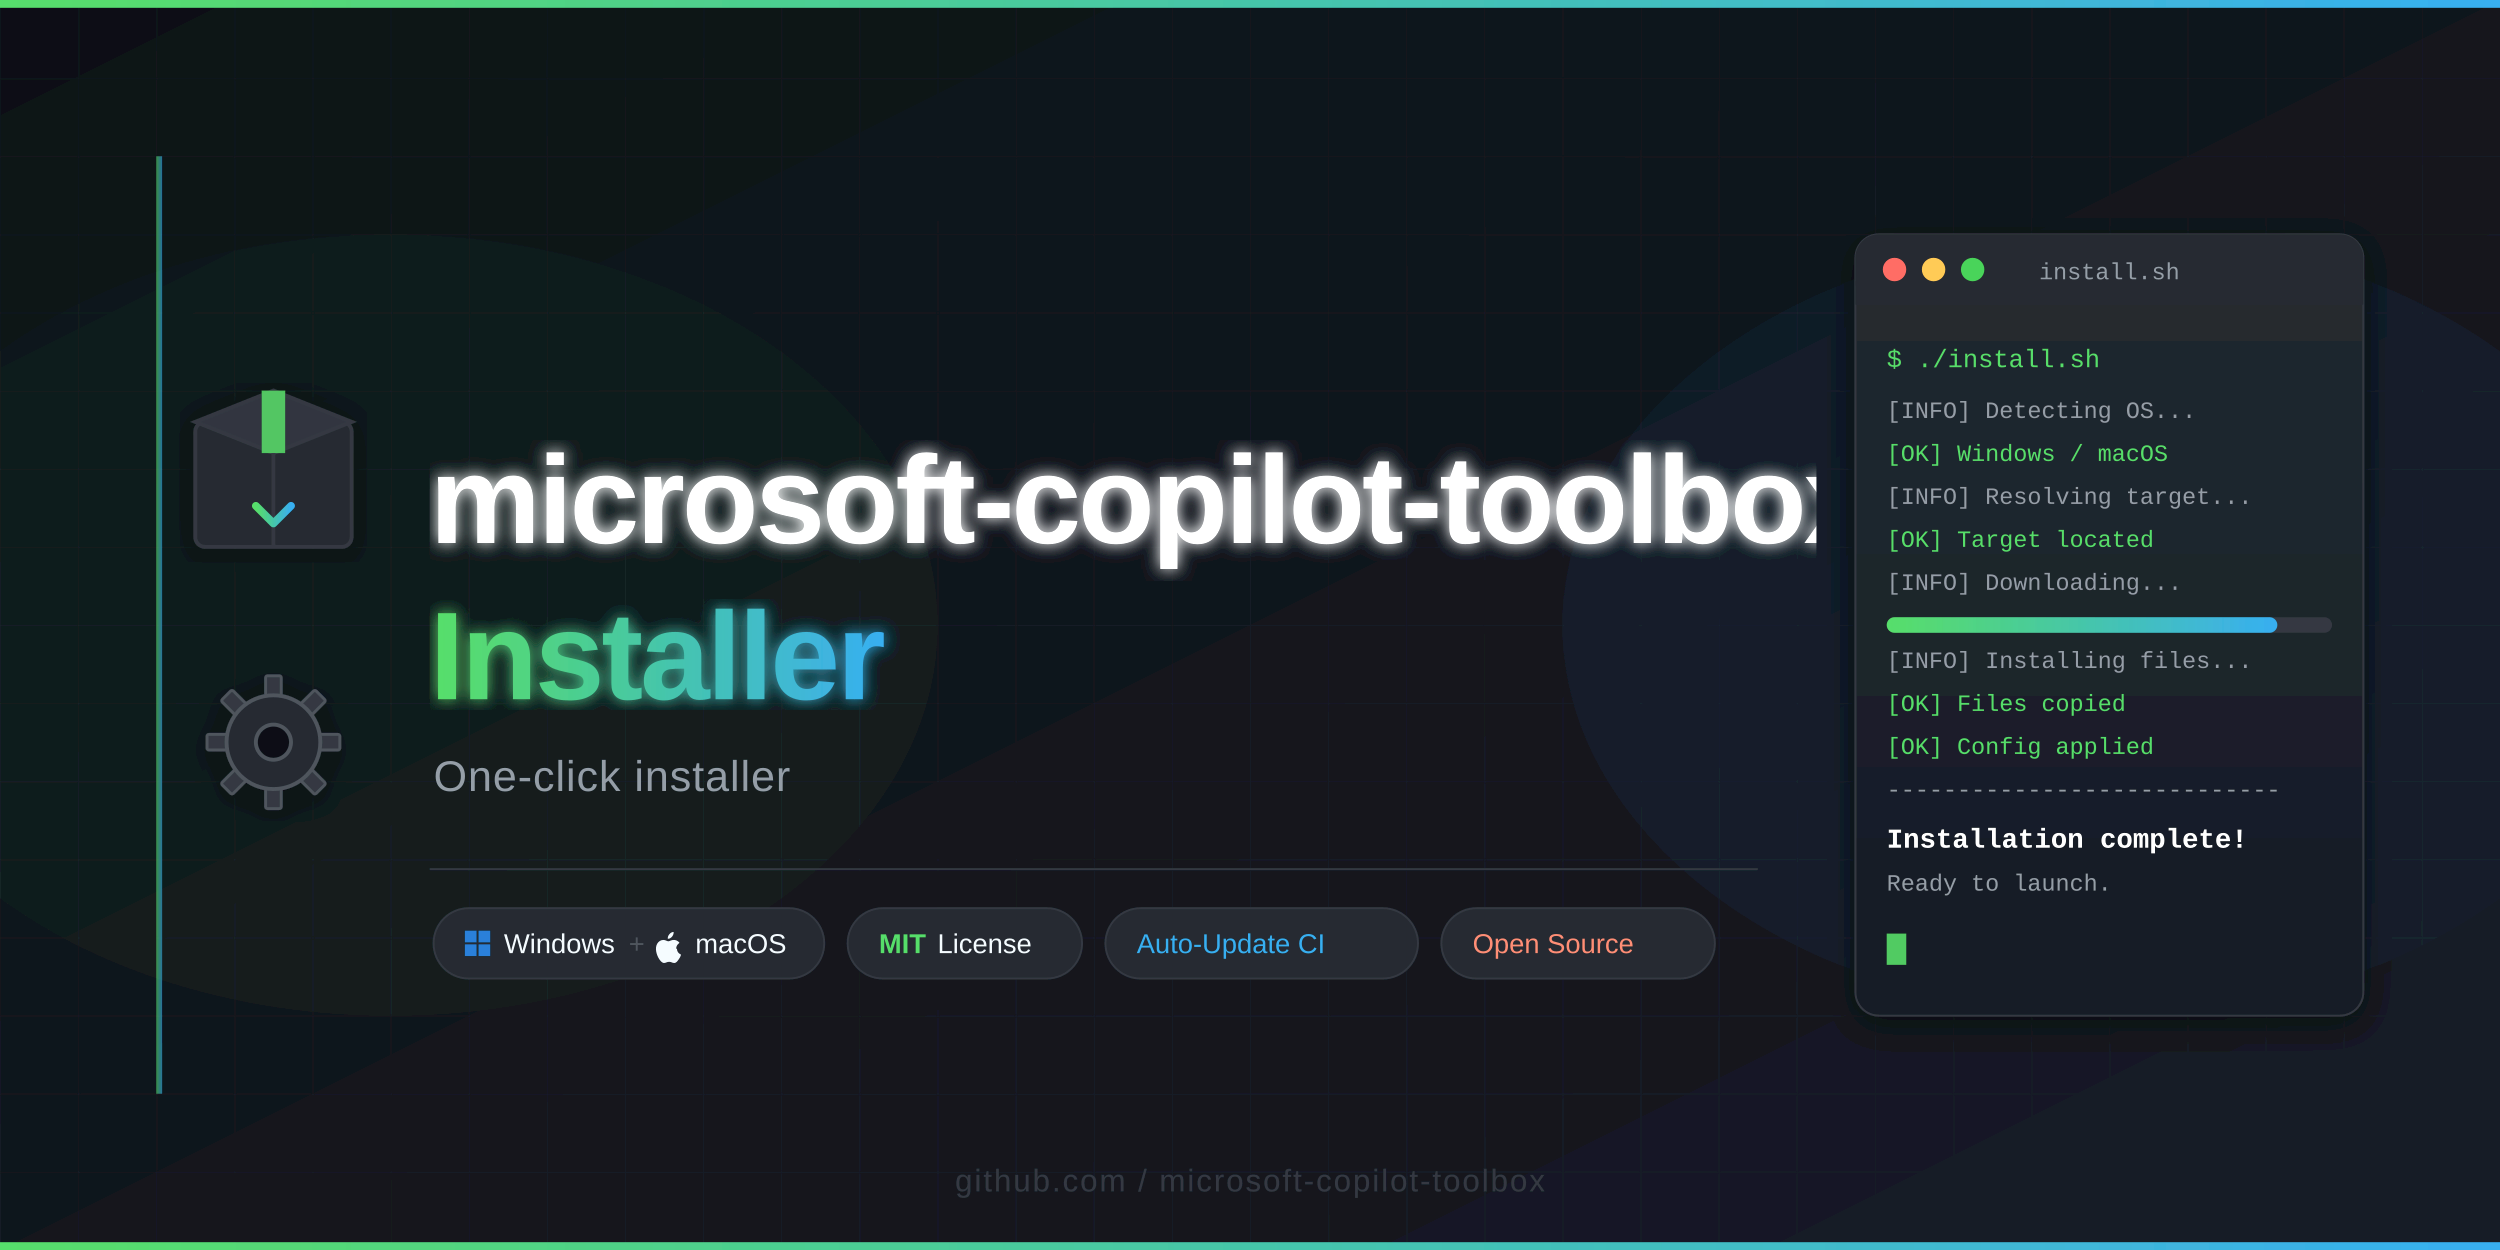
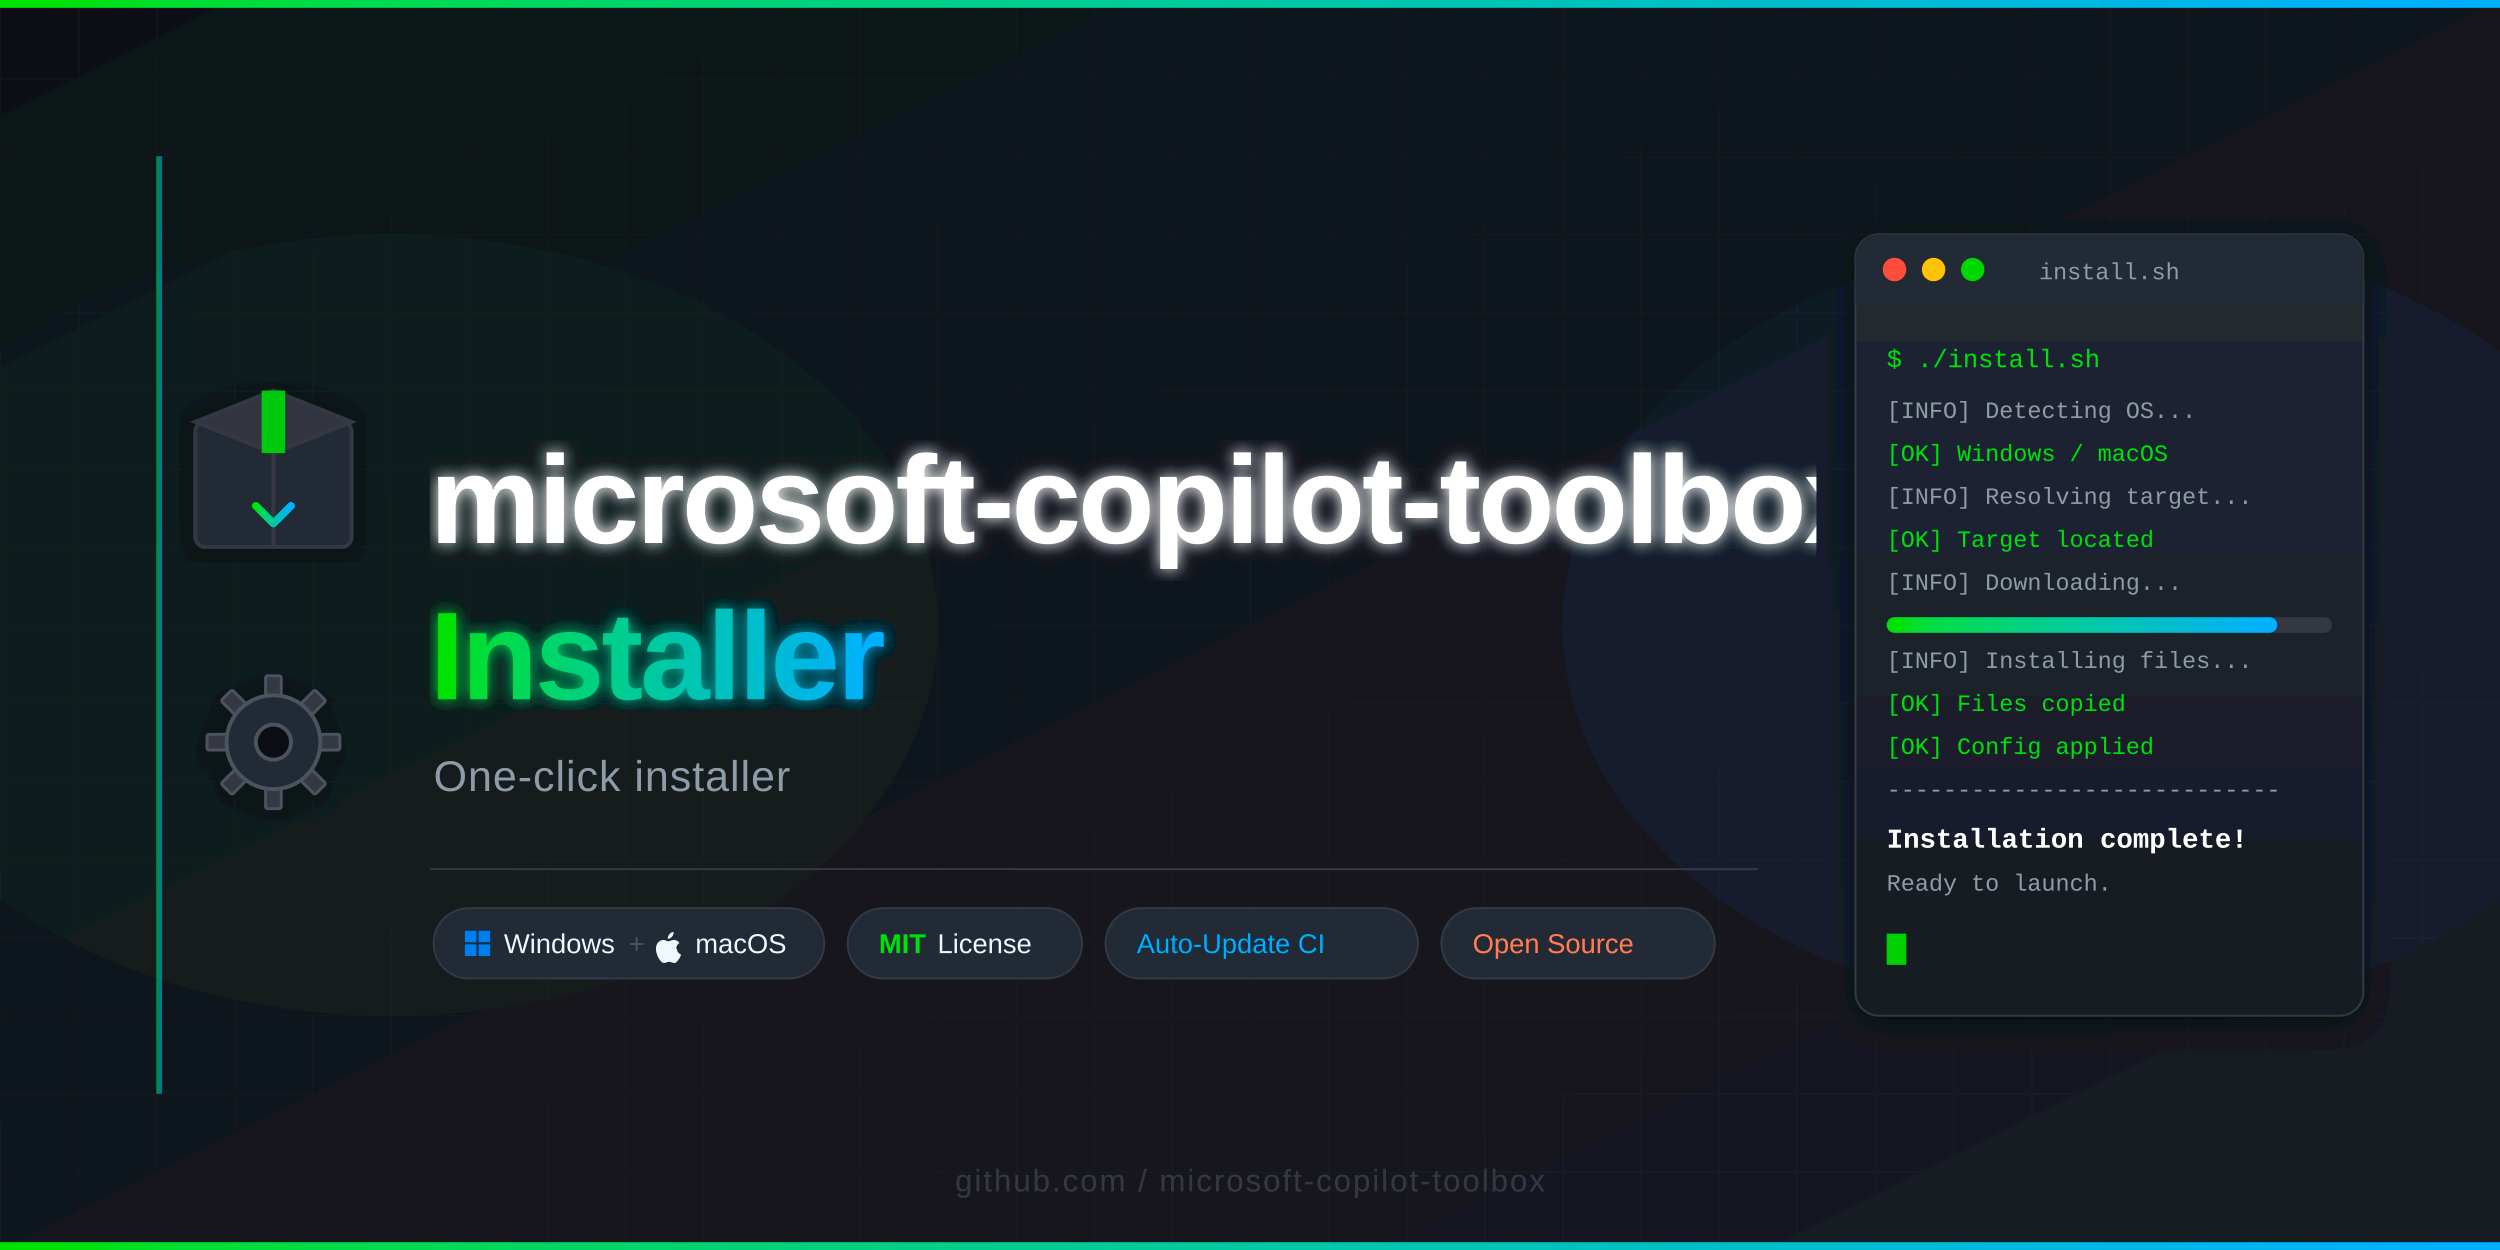
<svg xmlns="http://www.w3.org/2000/svg" viewBox="0 0 1280 640" width="1280" height="640">
  <defs>
    <linearGradient id="bgGrad" x1="0%" y1="0%" x2="100%" y2="100%">
      <stop offset="0%" style="stop-color:#0d1117;stop-opacity:1" />
      <stop offset="100%" style="stop-color:#161b22;stop-opacity:1" />
    </linearGradient>
    <linearGradient id="accentGrad" x1="0%" y1="0%" x2="100%" y2="0%">
      <stop offset="0%" style="stop-color:#39d353;stop-opacity:1" />
      <stop offset="100%" style="stop-color:#0ea5e9;stop-opacity:1" />
    </linearGradient>
    <linearGradient id="cardGrad" x1="0%" y1="0%" x2="0%" y2="100%">
      <stop offset="0%" style="stop-color:#21262d;stop-opacity:1" />
      <stop offset="100%" style="stop-color:#161b22;stop-opacity:1" />
    </linearGradient>
    <filter id="glow">
      <feGaussianBlur stdDeviation="4" result="coloredBlur" />
      <feMerge>
        <feMergeNode in="coloredBlur" />
        <feMergeNode in="SourceGraphic" />
      </feMerge>
    </filter>
    <filter id="shadow">
      <feDropShadow dx="0" dy="4" stdDeviation="8" flood-color="#000000" flood-opacity="0.5" />
    </filter>
    <filter id="tone" x="0%" y="0%" width="100%" height="100%">
-       <feColorMatrix type="saturate" values="0.90" />
-       <feColorMatrix type="matrix" values="   1.15 0 0 0 0   0 1.15 0 0 0   0 0 1.15 0 0   0 0 0 1 0" />
+       <feColorMatrix type="saturate" values="1.25" />
+       <feColorMatrix type="matrix" values="   1.10 0 0 0 0   0 1.10 0 0 0   0 0 1.10 0 0   0 0 0 1 0" />
    </filter>
    <clipPath id="titleClip">
      <rect x="220" y="200" width="710" height="100" />
    </clipPath>
    <clipPath id="installerClip">
      <rect x="220" y="295" width="710" height="100" />
    </clipPath>
    <clipPath id="subtitleClip">
      <rect x="220" y="380" width="710" height="55" />
    </clipPath>
  </defs>
  <g filter="url(#tone)">
    <rect width="1280" height="640" fill="url(#bgGrad)" />
    <pattern id="grid" width="40" height="40" patternUnits="userSpaceOnUse">
      <path d="M 40 0 L 0 0 0 40" fill="none" stroke="#21262d" stroke-width="0.5" />
    </pattern>
    <rect width="1280" height="640" fill="url(#grid)" opacity="0.4" />
    <ellipse cx="200" cy="320" rx="280" ry="200" fill="#39d353" opacity="0.04" />
    <ellipse cx="1080" cy="320" rx="280" ry="200" fill="#0ea5e9" opacity="0.04" />
    <rect x="0" y="0" width="1280" height="4" fill="url(#accentGrad)" />
    <rect x="0" y="636" width="1280" height="4" fill="url(#accentGrad)" />
    <rect x="80" y="80" width="3" height="480" fill="url(#accentGrad)" opacity="0.6" />
    <g transform="translate(100, 200)" filter="url(#shadow)">
      <rect x="0" y="16" width="80" height="64" fill="#21262d" stroke="#30363d" stroke-width="2" rx="5" />
      <polygon points="0,16 40,0 80,16 40,32" fill="#2d333b" stroke="#30363d" stroke-width="2" />
      <rect x="34" y="0" width="12" height="32" fill="#39d353" opacity="0.85" />
      <line x1="40" y1="32" x2="40" y2="80" stroke="#30363d" stroke-width="2" />
      <g transform="translate(40, 56)">
        <line x1="0" y1="-12" x2="0" y2="12" stroke="url(#accentGrad)" stroke-width="4" stroke-linecap="round" />
        <polyline points="-9,3 0,12 9,3" fill="none" stroke="url(#accentGrad)" stroke-width="4" stroke-linecap="round" stroke-linejoin="round" />
      </g>
    </g>
    <g transform="translate(140, 380)" filter="url(#shadow)">
      <g fill="#30363d" stroke="#484f58" stroke-width="1.5">
        <rect x="-4" y="-34" width="8" height="14" rx="1" />
        <rect x="-4" y="-34" width="8" height="14" rx="1" transform="rotate(45)" />
        <rect x="-4" y="-34" width="8" height="14" rx="1" transform="rotate(90)" />
        <rect x="-4" y="-34" width="8" height="14" rx="1" transform="rotate(135)" />
        <rect x="-4" y="-34" width="8" height="14" rx="1" transform="rotate(180)" />
        <rect x="-4" y="-34" width="8" height="14" rx="1" transform="rotate(225)" />
        <rect x="-4" y="-34" width="8" height="14" rx="1" transform="rotate(270)" />
        <rect x="-4" y="-34" width="8" height="14" rx="1" transform="rotate(315)" />
      </g>
      <circle cx="0" cy="0" r="24" fill="#21262d" stroke="#484f58" stroke-width="2" />
      <circle cx="0" cy="0" r="9" fill="#0d1117" stroke="#484f58" stroke-width="2" />
    </g>
    <g clip-path="url(#titleClip)">
      <text id="projectName" x="220" y="278" font-family="'Segoe UI', 'Helvetica Neue', Arial, sans-serif" font-size="64" font-weight="700" letter-spacing="-1.5" fill="#ffffff" filter="url(#glow)" textLength="710" lengthAdjust="spacingAndGlyphs">microsoft-copilot-toolbox</text>
    </g>
    <g clip-path="url(#installerClip)">
      <text x="220" y="358" font-family="'Segoe UI', 'Helvetica Neue', Arial, sans-serif" font-size="64" font-weight="700" letter-spacing="-1.5" fill="url(#accentGrad)" filter="url(#glow)">Installer</text>
    </g>
    <g clip-path="url(#subtitleClip)">
      <text x="222" y="405" font-family="'Segoe UI', 'Helvetica Neue', Arial, sans-serif" font-size="22" font-weight="400" fill="#8b949e" letter-spacing="0.5">One-click installer</text>
    </g>
    <line x1="220" y1="445" x2="900" y2="445" stroke="#30363d" stroke-width="1" />
    <g transform="translate(222, 465)">
      <rect x="0" y="0" width="200" height="36" fill="#21262d" rx="18" stroke="#30363d" stroke-width="1" />
      <g transform="translate(16, 11.5)">
        <rect x="0" y="0" width="6" height="6" fill="#0078d4" />
        <rect x="7" y="0" width="6" height="6" fill="#0078d4" />
        <rect x="0" y="7" width="6" height="6" fill="#0078d4" />
        <rect x="7" y="7" width="6" height="6" fill="#0078d4" />
      </g>
      <text x="36" y="23" font-family="'Segoe UI', Arial, sans-serif" font-size="14" fill="#e6edf3" font-weight="500">Windows</text>
      <text x="104" y="23" text-anchor="middle" font-family="'Segoe UI', Arial, sans-serif" font-size="14" fill="#484f58" font-weight="400">+</text>
      <g transform="translate(112.6, 9.55)" fill="#e6edf3">
        <path d="M11.6 11.2c0-2 1.6-2.9 1.7-3-0.9-1.3-2.3-1.5-2.8-1.5-1.2-0.1-2.3 0.7-2.9 0.7-0.6 0-1.5-0.7-2.5-0.7-1.3 0-2.5 0.7-3.2 1.9-1.4 2.4-0.3 5.9 1 7.9 0.7 1 1.5 2 2.5 2 1 0 1.4-0.6 2.6-0.6 1.2 0 1.5 0.6 2.6 0.6 1.1 0 1.7-1 2.4-2 0.8-1.1 1.1-2.2 1.1-2.3-0.1 0-2.1-0.8-2.1-3z" />
        <path d="M9.5 5c0.5-0.6 0.9-1.5 0.8-2.4-0.8 0-1.7 0.5-2.2 1.2-0.5 0.5-0.9 1.5-0.8 2.3 0.9 0.1 1.7-0.5 2.2-1.1z" />
      </g>
      <text x="134" y="23" font-family="'Segoe UI', Arial, sans-serif" font-size="14" fill="#e6edf3" font-weight="500">macOS</text>
    </g>
    <g transform="translate(434, 465)">
      <rect x="0" y="0" width="120" height="36" fill="#21262d" rx="18" stroke="#30363d" stroke-width="1" />
      <text x="16" y="23" font-family="'Segoe UI', Arial, sans-serif" font-size="14" fill="#39d353" font-weight="600">MIT</text>
      <text x="46" y="23" font-family="'Segoe UI', Arial, sans-serif" font-size="14" fill="#e6edf3" font-weight="400">License</text>
    </g>
    <g transform="translate(566, 465)">
      <rect x="0" y="0" width="160" height="36" fill="#21262d" rx="18" stroke="#30363d" stroke-width="1" />
      <text x="16" y="23" font-family="'Segoe UI', Arial, sans-serif" font-size="14" fill="#0ea5e9" font-weight="500">Auto-Update CI</text>
    </g>
    <g transform="translate(738, 465)">
      <rect x="0" y="0" width="140" height="36" fill="#21262d" rx="18" stroke="#30363d" stroke-width="1" />
      <text x="16" y="23" font-family="'Segoe UI', Arial, sans-serif" font-size="14" fill="#f78166" font-weight="500">Open Source</text>
    </g>
    <g transform="translate(950, 120)" filter="url(#shadow)">
      <rect x="0" y="0" width="260" height="400" fill="url(#cardGrad)" rx="12" stroke="#30363d" stroke-width="1" />
      <rect x="0" y="0" width="260" height="36" fill="#21262d" rx="12" />
      <rect x="0" y="24" width="260" height="12" fill="#21262d" />
      <circle cx="20" cy="18" r="6" fill="#ff5f56" />
      <circle cx="40" cy="18" r="6" fill="#ffbd2e" />
      <circle cx="60" cy="18" r="6" fill="#27c93f" />
      <text x="130" y="23" text-anchor="middle" font-family="'Courier New', monospace" font-size="12" fill="#8b949e">install.sh</text>
      <text x="16" y="68" font-family="'Courier New', monospace" font-size="13" fill="#39d353">$ ./install.sh</text>
      <text x="16" y="94" font-family="'Courier New', monospace" font-size="12" fill="#8b949e">[INFO] Detecting OS...</text>
      <text x="16" y="116" font-family="'Courier New', monospace" font-size="12" fill="#39d353">[OK]   Windows / macOS</text>
      <text x="16" y="138" font-family="'Courier New', monospace" font-size="12" fill="#8b949e">[INFO] Resolving target...</text>
      <text x="16" y="160" font-family="'Courier New', monospace" font-size="12" fill="#39d353">[OK]   Target located</text>
      <text x="16" y="182" font-family="'Courier New', monospace" font-size="12" fill="#8b949e">[INFO] Downloading...</text>
      <rect x="16" y="196" width="228" height="8" fill="#30363d" rx="4" />
      <rect x="16" y="196" width="200" height="8" fill="url(#accentGrad)" rx="4" />
      <text x="16" y="222" font-family="'Courier New', monospace" font-size="12" fill="#8b949e">[INFO] Installing files...</text>
      <text x="16" y="244" font-family="'Courier New', monospace" font-size="12" fill="#39d353">[OK]   Files copied</text>
      <text x="16" y="266" font-family="'Courier New', monospace" font-size="12" fill="#39d353">[OK]   Config applied</text>
      <text x="16" y="288" font-family="'Courier New', monospace" font-size="12" fill="#8b949e">----------------------------</text>
      <text x="16" y="314" font-family="'Courier New', monospace" font-size="14" fill="#ffffff" font-weight="bold">Installation complete!</text>
      <text x="16" y="336" font-family="'Courier New', monospace" font-size="12" fill="#8b949e">Ready to launch.</text>
      <rect x="16" y="358" width="10" height="16" fill="#39d353" opacity="0.9">
        <animate attributeName="opacity" values="0.9;0;0.9" dur="1.2s" repeatCount="indefinite" />
      </rect>
    </g>
    <text x="640" y="610" text-anchor="middle" font-family="'Segoe UI', Arial, sans-serif" font-size="16" fill="#30363d" letter-spacing="1">github.com / microsoft-copilot-toolbox</text>
  </g>
</svg>
